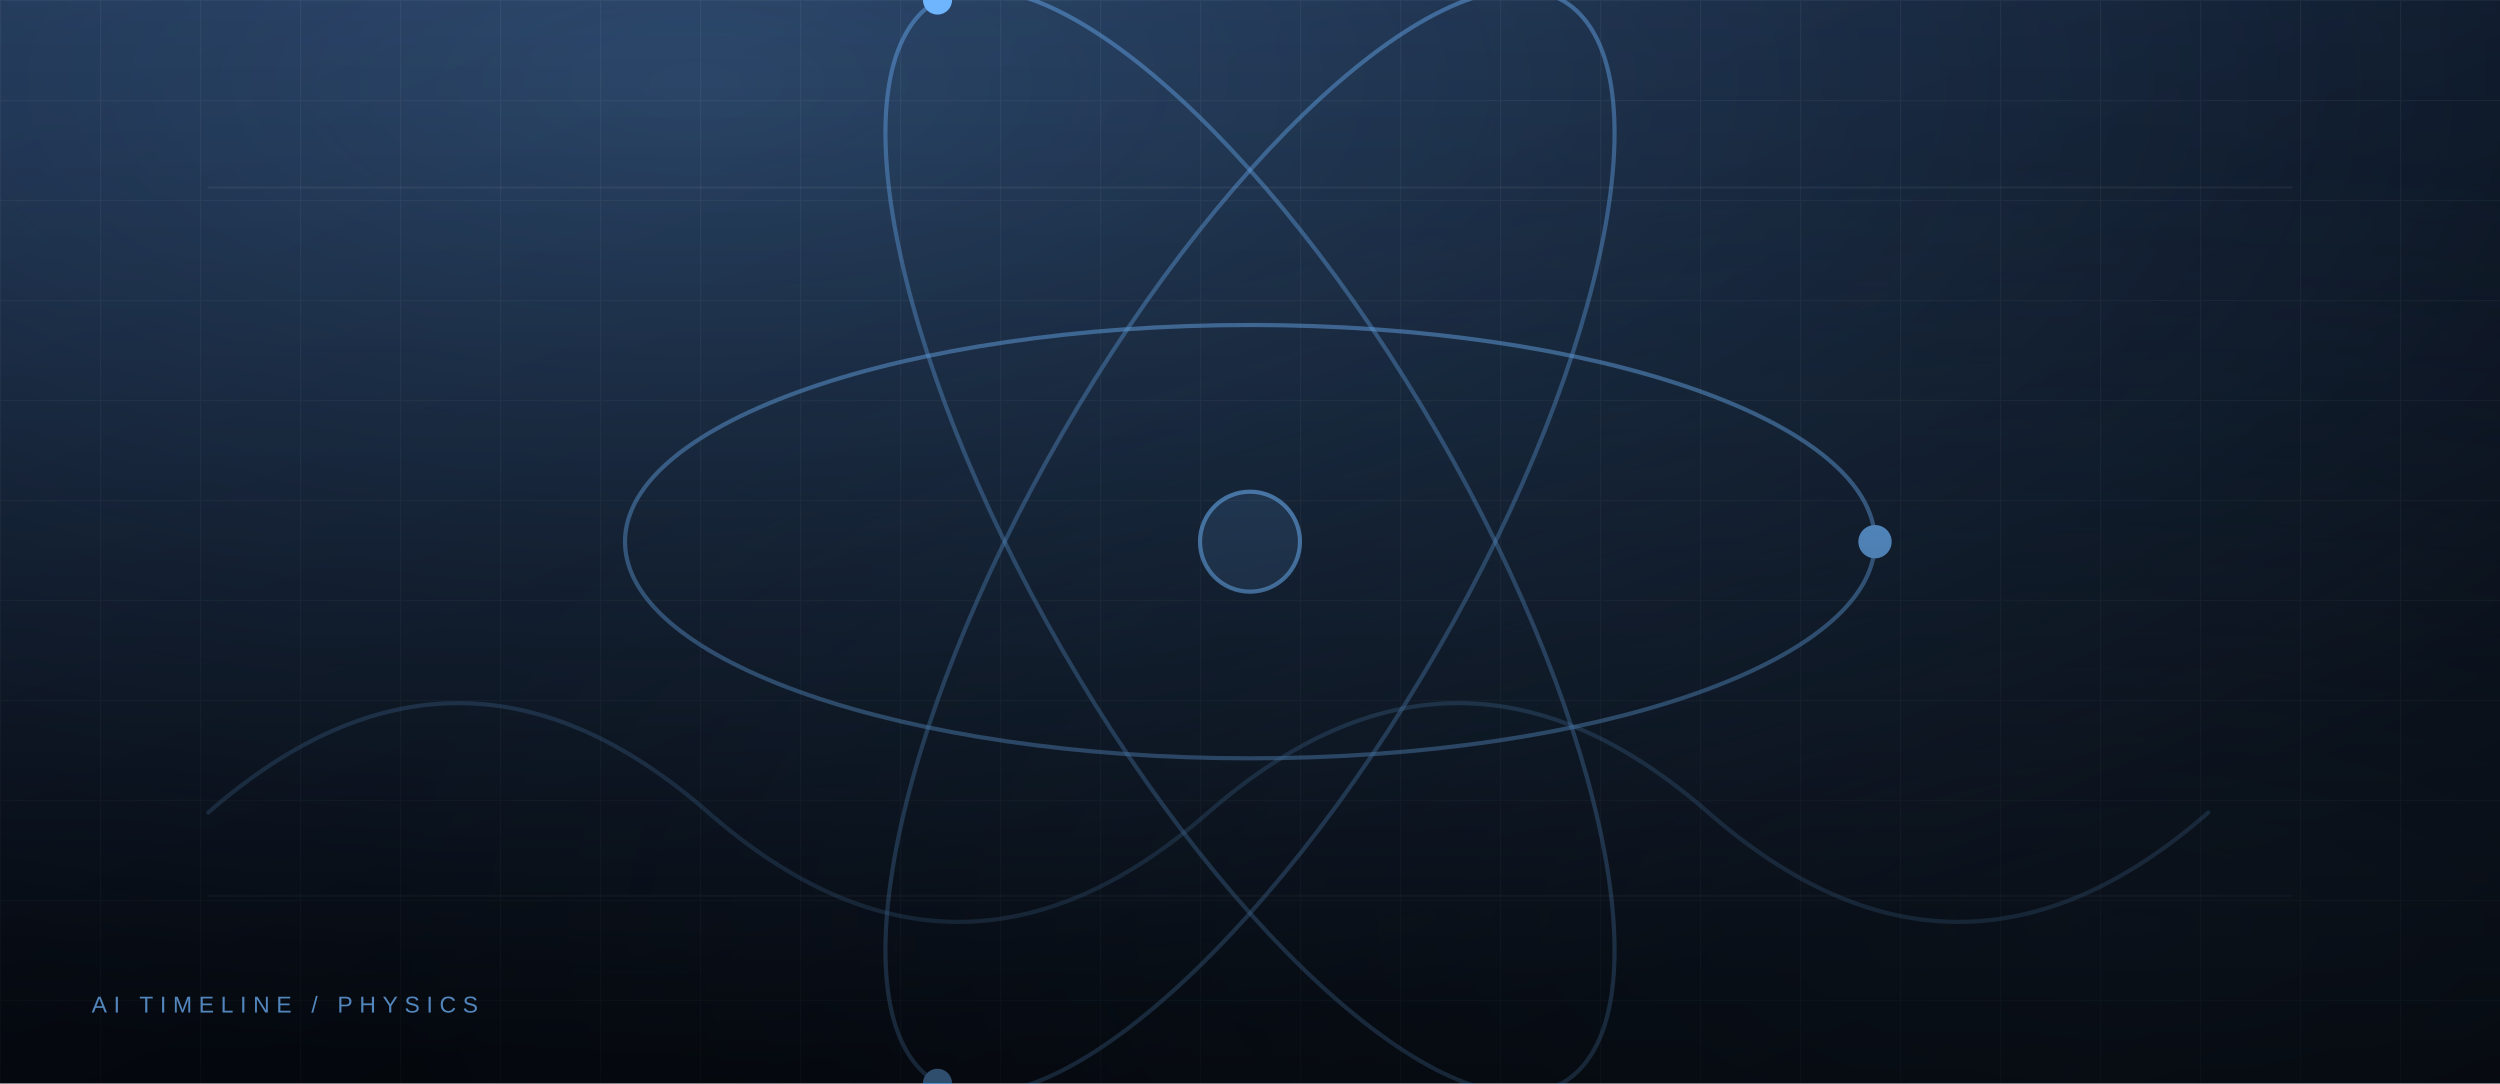
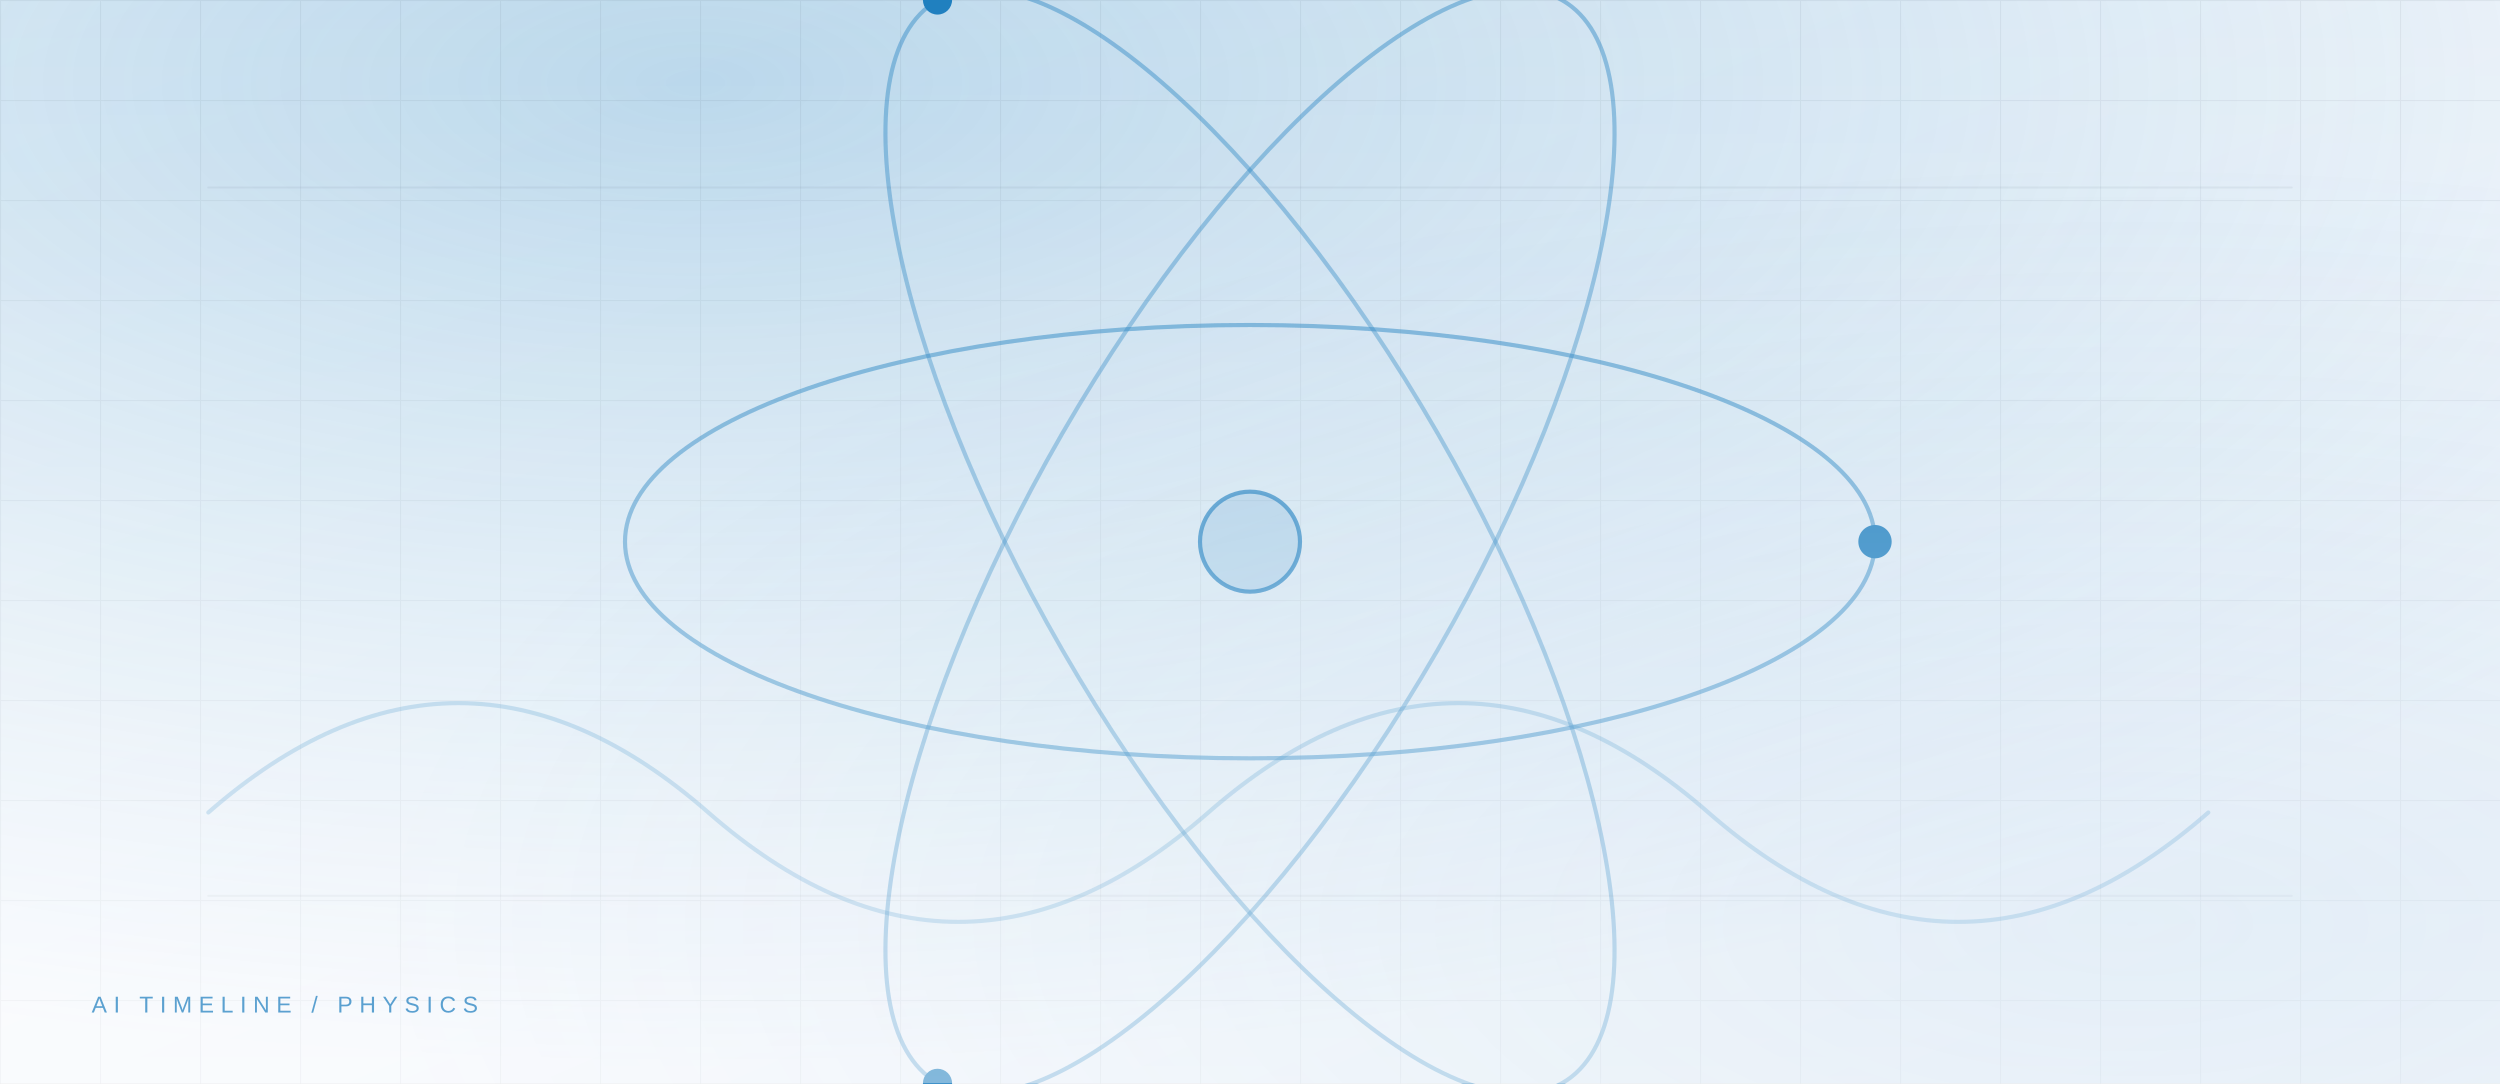
<svg xmlns="http://www.w3.org/2000/svg" width="1200" height="520" viewBox="0 0 1200 520" role="img">
  <defs>
    <linearGradient id="bg" x1="0" y1="0" x2="1" y2="1">
-       <stop offset="0" stop-color="#121d34" />
-       <stop offset=".55" stop-color="#0a1220" />
-       <stop offset="1" stop-color="#070b14" />
+       <stop offset="0" stop-color="#ffffff" />
+       <stop offset=".55" stop-color="#f4f7fc" />
+       <stop offset="1" stop-color="#e8eff8" />
    </linearGradient>
    <radialGradient id="glow" cx=".28" cy=".08" r=".9">
-       <stop offset="0" stop-color="#6fb6ff" stop-opacity=".30" />
-       <stop offset="1" stop-color="#6fb6ff" stop-opacity="0" />
+       <stop offset="0" stop-color="#1f7fbf" stop-opacity=".30" />
+       <stop offset="1" stop-color="#1f7fbf" stop-opacity="0" />
    </radialGradient>
    <radialGradient id="glow2" cx=".85" cy=".85" r=".7">
-       <stop offset="0" stop-color="#6fb6ff" stop-opacity=".12" />
-       <stop offset="1" stop-color="#6fb6ff" stop-opacity="0" />
+       <stop offset="0" stop-color="#1f7fbf" stop-opacity=".12" />
+       <stop offset="1" stop-color="#1f7fbf" stop-opacity="0" />
    </radialGradient>
    <pattern id="grid" width="48" height="48" patternUnits="userSpaceOnUse">
-       <path d="M48 0H0V48" fill="none" stroke="#ffffff" stroke-opacity=".05" />
+       <path d="M48 0H0V48" fill="none" stroke="#1f2937" stroke-opacity=".06" />
    </pattern>
    <linearGradient id="fade" x1="0" y1="0" x2="0" y2="1">
-       <stop offset="0" stop-color="#000" stop-opacity="0" />
-       <stop offset="1" stop-color="#000" stop-opacity=".58" />
+       <stop offset="0" stop-color="#ffffff" stop-opacity="0" />
+       <stop offset="1" stop-color="#ffffff" stop-opacity=".45" />
    </linearGradient>
  </defs>
  <rect width="1200" height="520" fill="url(#bg)" />
  <rect width="1200" height="520" fill="url(#glow)" />
  <rect width="1200" height="520" fill="url(#glow2)" />
  <rect width="1200" height="520" fill="url(#grid)" />
  <g fill="none" stroke-linecap="round" stroke-linejoin="round">
    <g transform="translate(600 260)">
-       <ellipse rx="300" ry="104" stroke="#6fb6ff" stroke-opacity=".55" stroke-width="2" />
-       <ellipse rx="300" ry="104" transform="rotate(60)" stroke="#6fb6ff" stroke-opacity=".42" stroke-width="2" />
-       <ellipse rx="300" ry="104" transform="rotate(-60)" stroke="#6fb6ff" stroke-opacity=".42" stroke-width="2" />
-       <circle r="24" fill="#6fb6ff" fill-opacity=".18" stroke="#6fb6ff" stroke-opacity=".8" stroke-width="2" />
-       <circle cx="300" cy="0" r="8" fill="#6fb6ff" stroke="none" />
-       <circle cx="-150" cy="260" r="7" fill="#6fb6ff" stroke="none" />
-       <circle cx="-150" cy="-260" r="7" fill="#6fb6ff" stroke="none" />
+       <ellipse rx="300" ry="104" stroke="#1f7fbf" stroke-opacity=".55" stroke-width="2" />
+       <ellipse rx="300" ry="104" transform="rotate(60)" stroke="#1f7fbf" stroke-opacity=".42" stroke-width="2" />
+       <ellipse rx="300" ry="104" transform="rotate(-60)" stroke="#1f7fbf" stroke-opacity=".42" stroke-width="2" />
+       <circle r="24" fill="#1f7fbf" fill-opacity=".18" stroke="#1f7fbf" stroke-opacity=".8" stroke-width="2" />
+       <circle cx="300" cy="0" r="8" fill="#1f7fbf" stroke="none" />
+       <circle cx="-150" cy="260" r="7" fill="#1f7fbf" stroke="none" />
+       <circle cx="-150" cy="-260" r="7" fill="#1f7fbf" stroke="none" />
    </g>
-     <path d="M100 430h1000M100 90h1000" stroke="#fff" stroke-opacity=".06" stroke-width="1" />
-     <path d="M100 390c80-70 160-70 240 0s160 70 240 0 160-70 240 0 160 70 240 0" stroke="#6fb6ff" stroke-opacity=".28" stroke-width="2" />
+     <path d="M100 430h1000M100 90h1000" stroke="#1f2937" stroke-opacity=".06" stroke-width="1" />
+     <path d="M100 390c80-70 160-70 240 0s160 70 240 0 160-70 240 0 160 70 240 0" stroke="#1f7fbf" stroke-opacity=".28" stroke-width="2" />
  </g>
  <rect width="1200" height="520" fill="url(#fade)" />
-   <text x="44" y="486" font-family="Segoe UI, Arial, sans-serif" font-size="11" letter-spacing="3.2" fill="#6fb6ff" fill-opacity=".72">AI TIMELINE / PHYSICS</text>
+   <text x="44" y="486" font-family="Segoe UI, Arial, sans-serif" font-size="11" letter-spacing="3.2" fill="#1f7fbf" fill-opacity=".72">AI TIMELINE / PHYSICS</text>
</svg>
